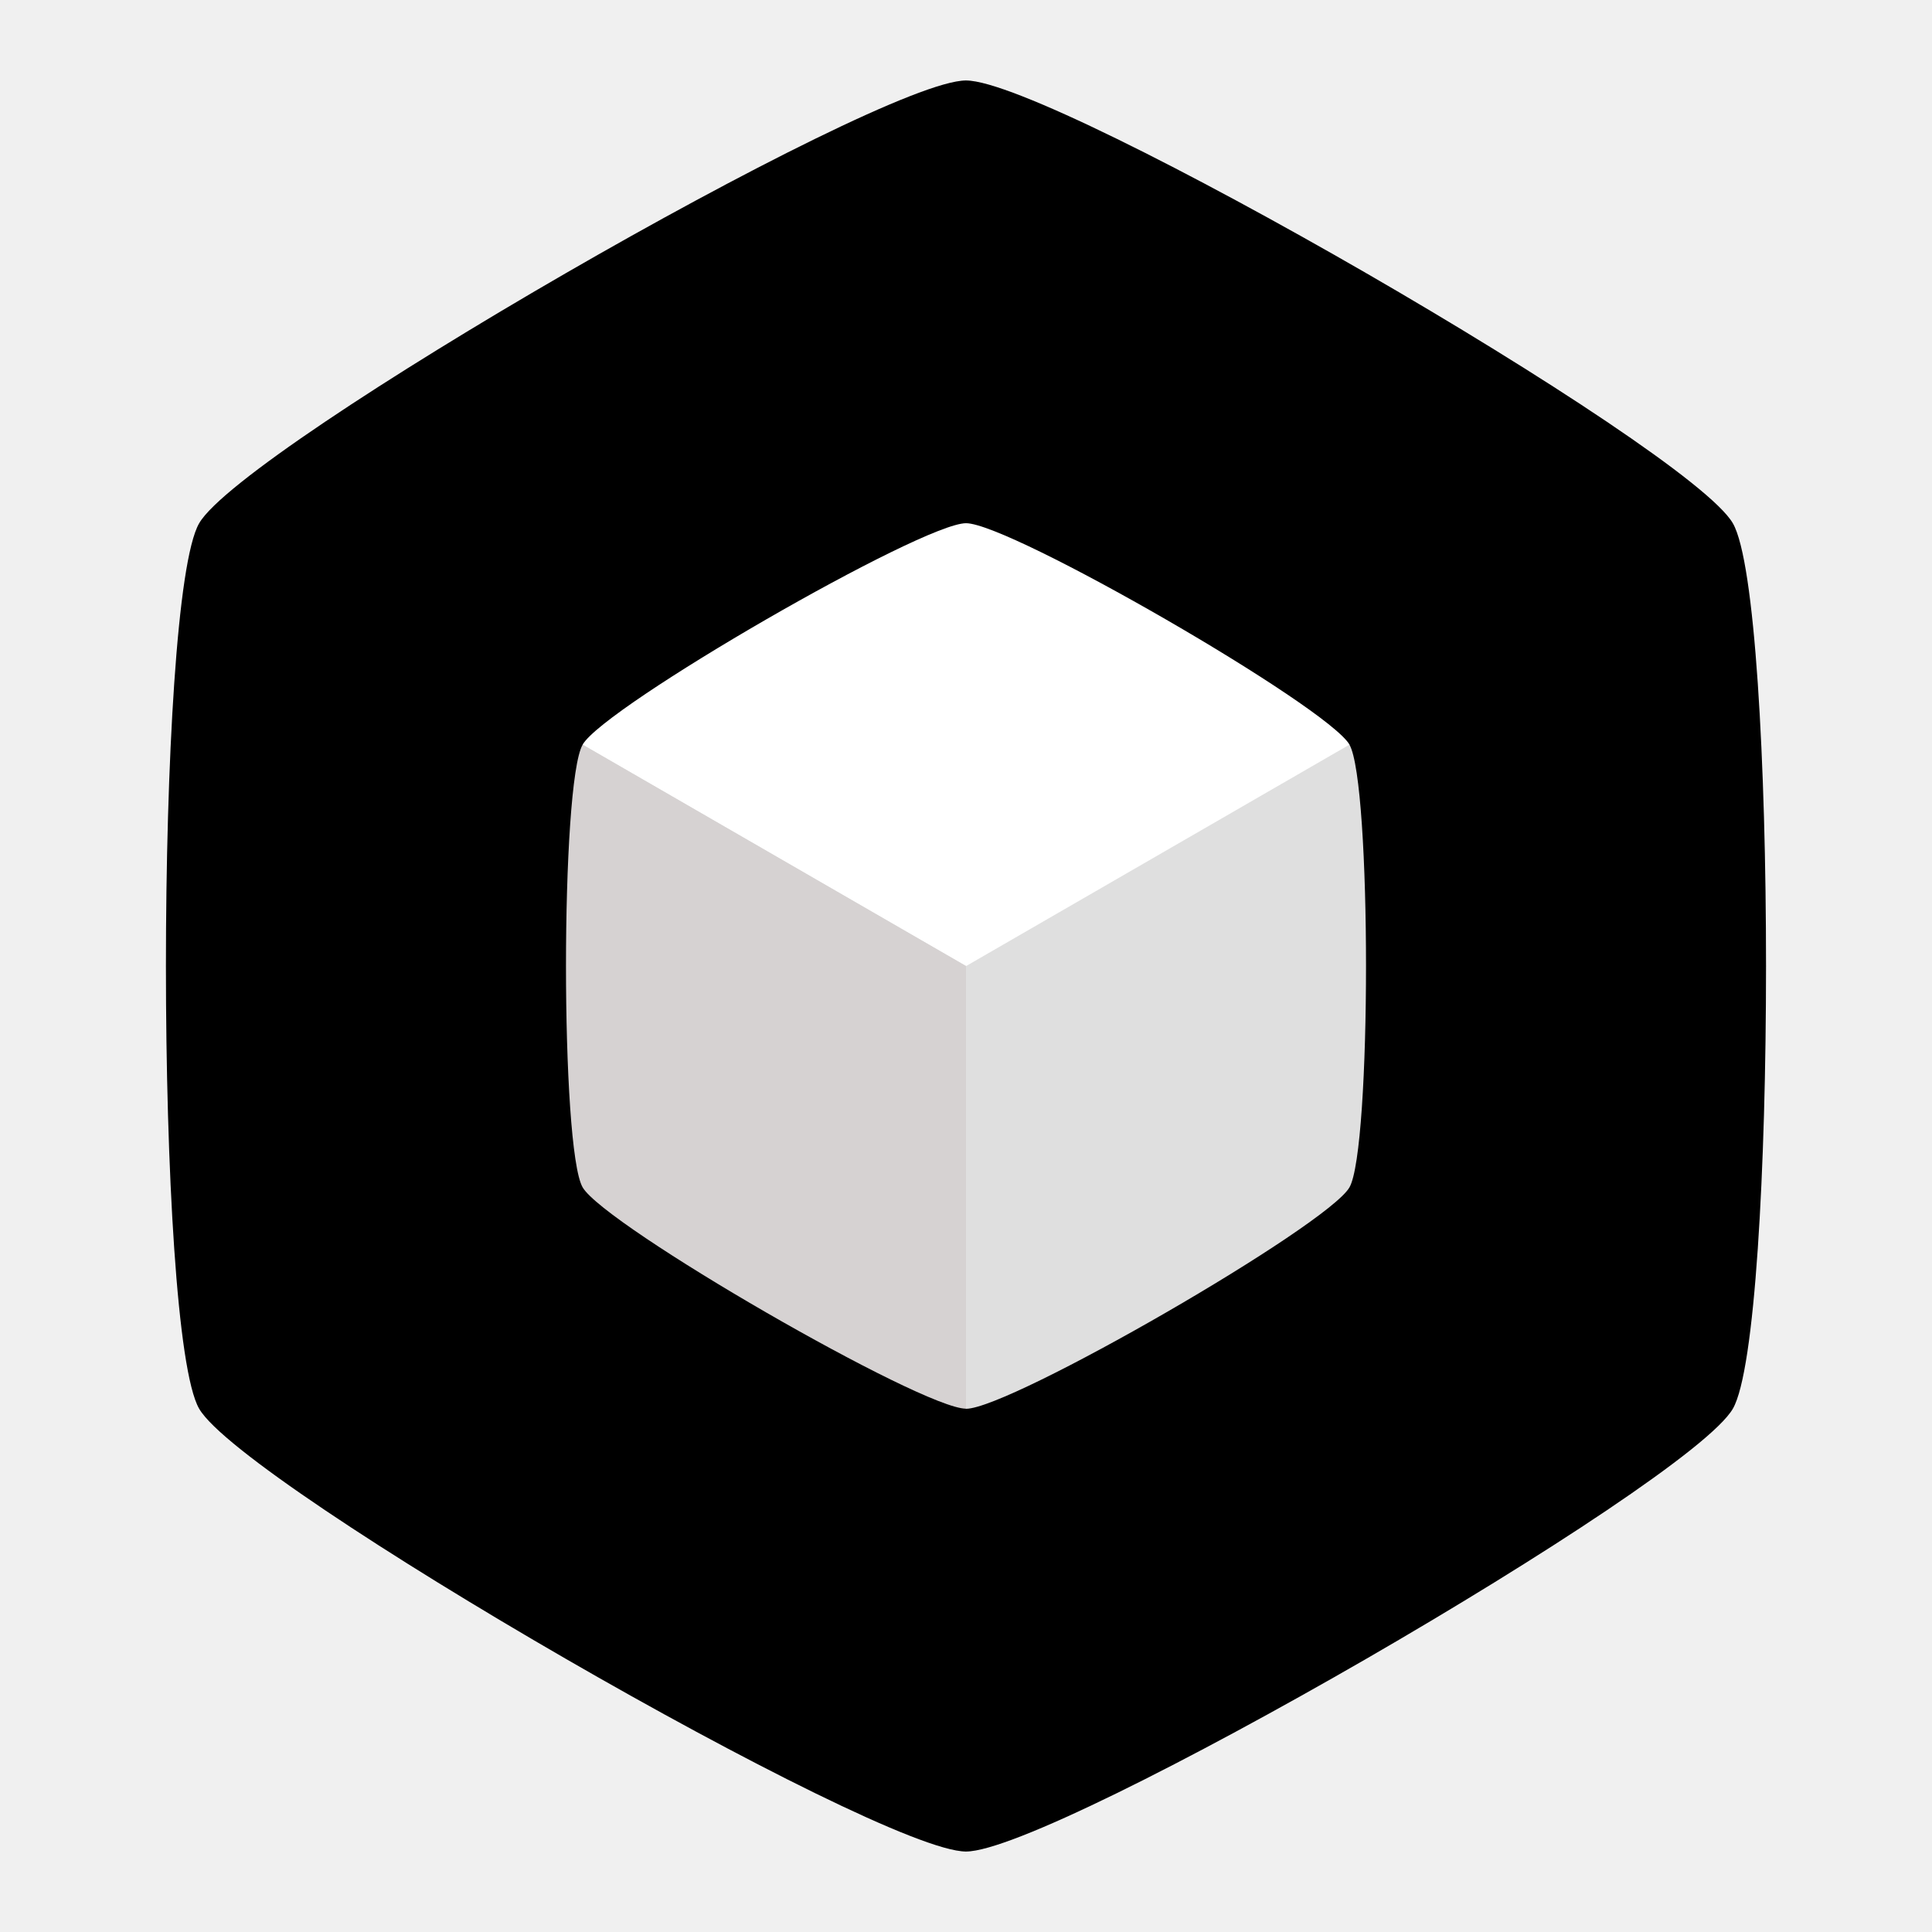
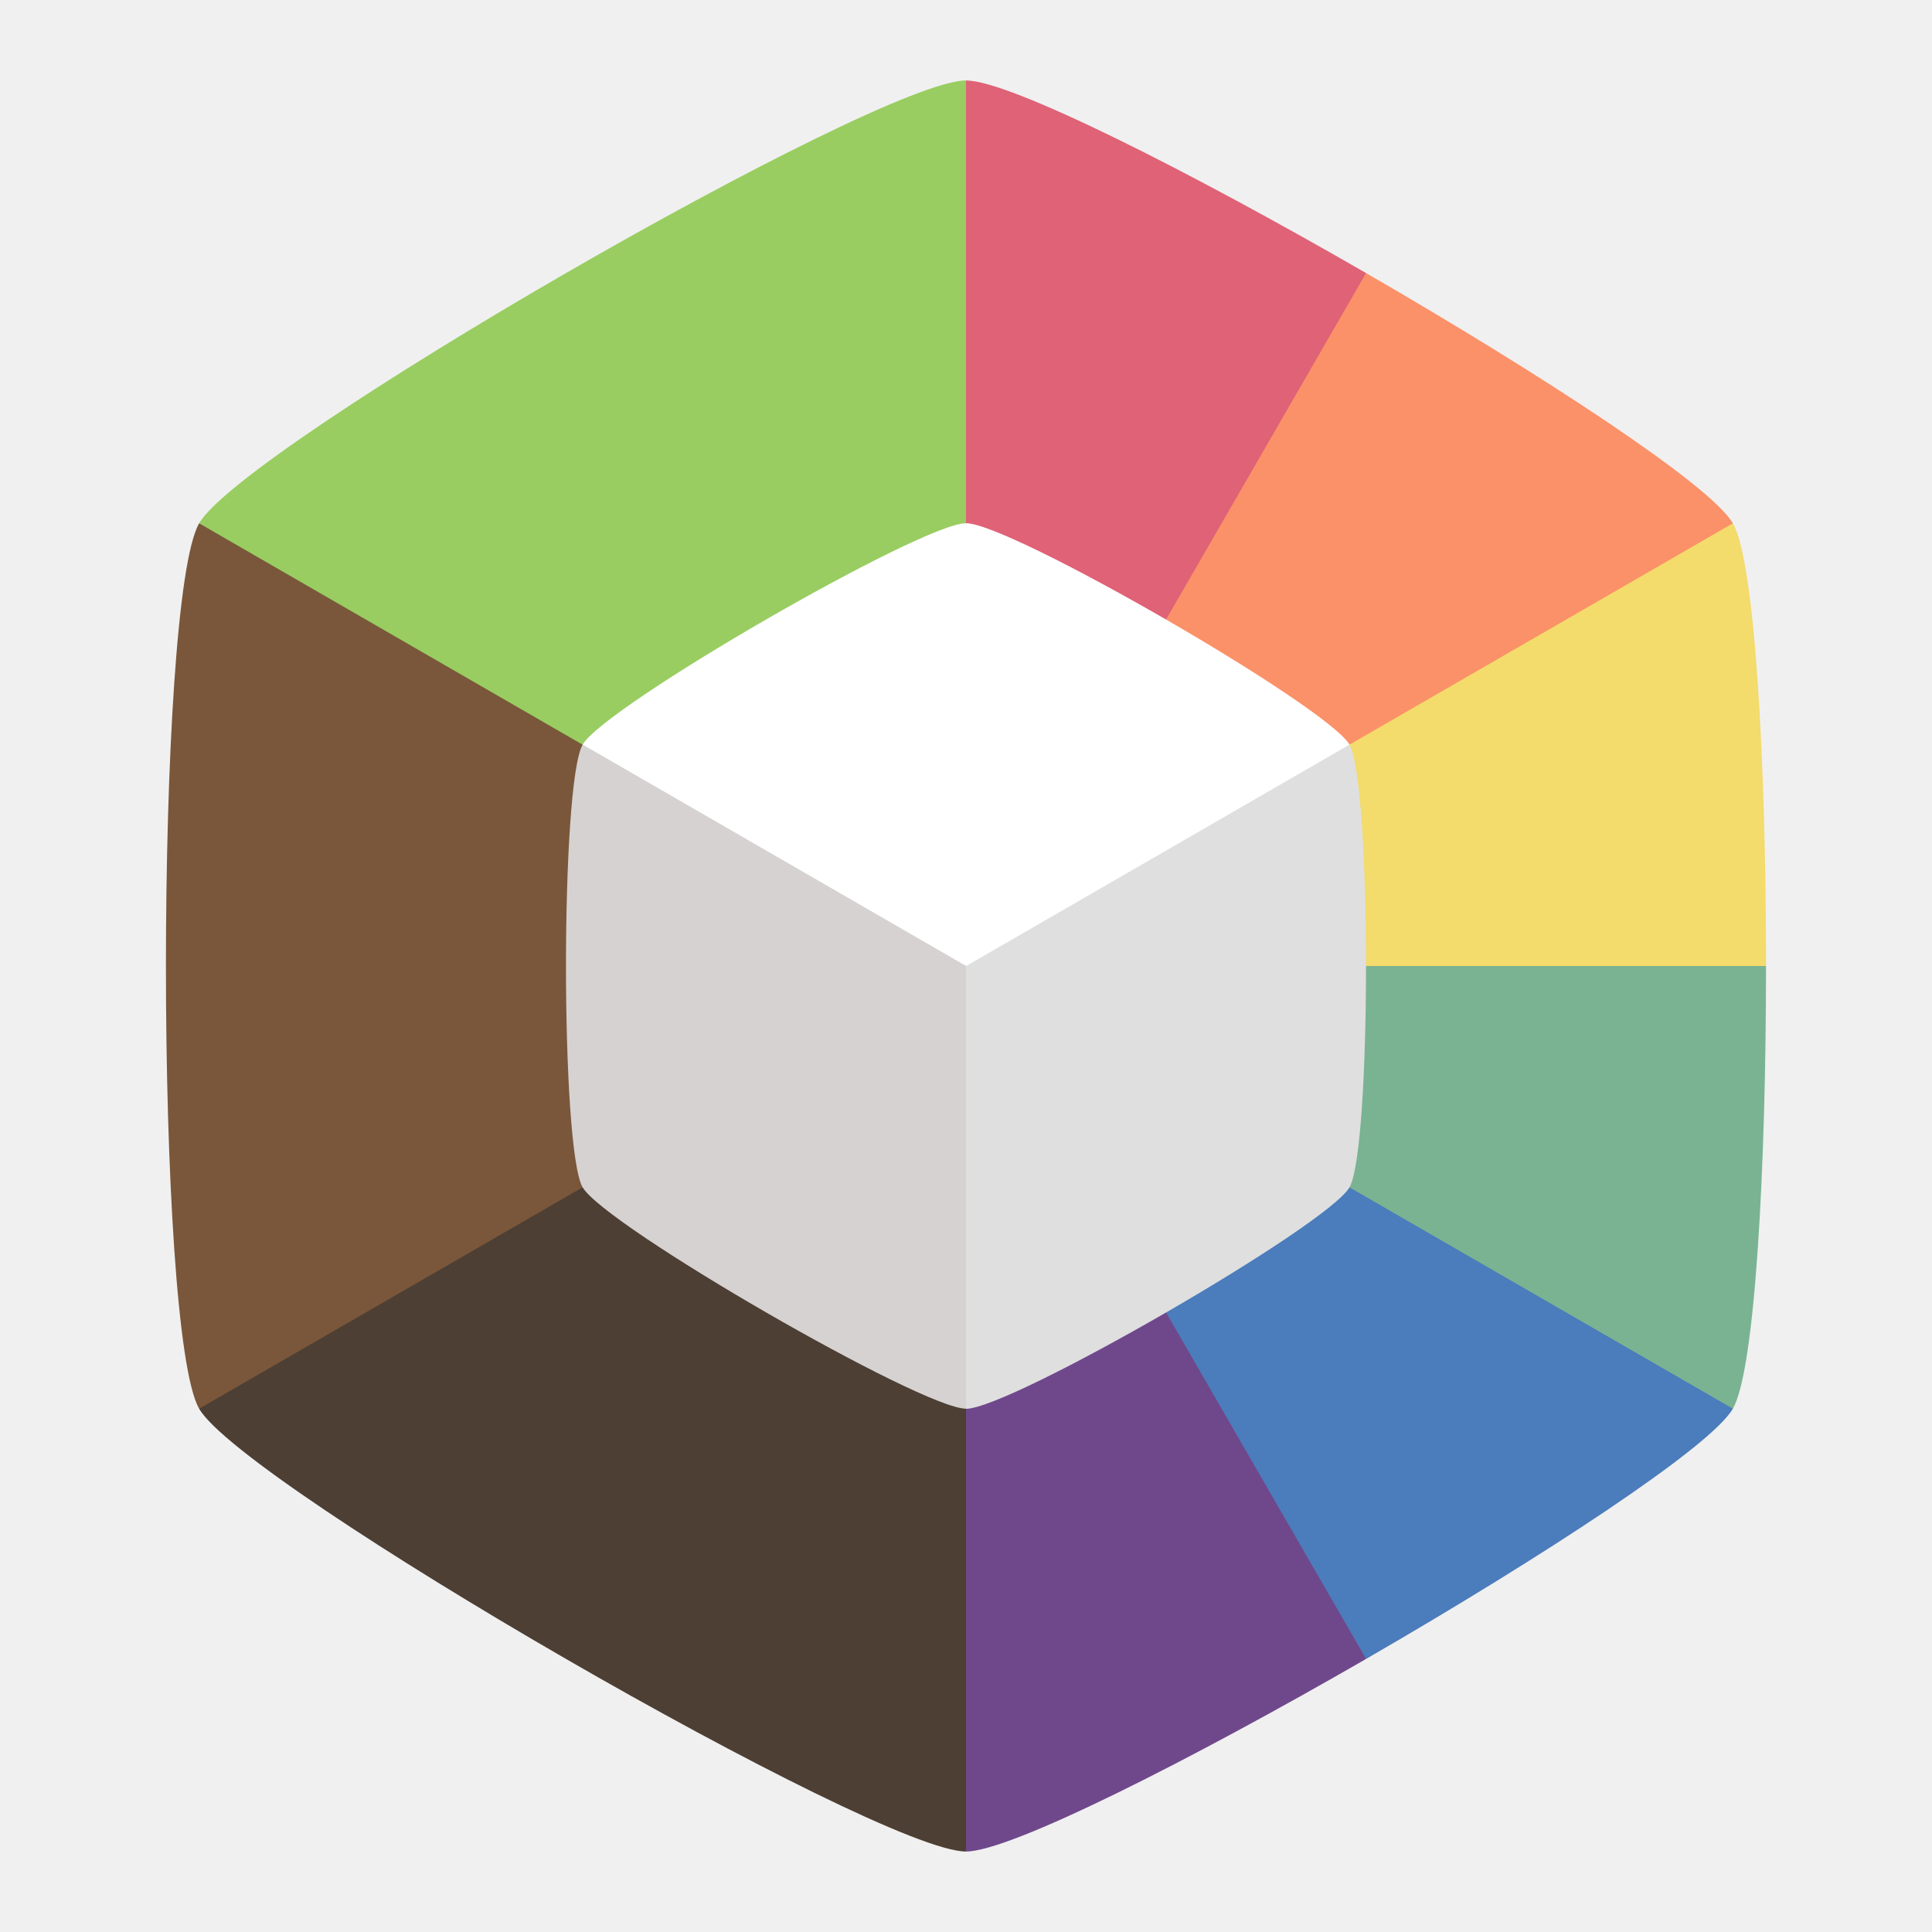
<svg xmlns="http://www.w3.org/2000/svg" width="48" height="48" viewBox="0 0 12.7 12.7" version="1.1" id="svg3606">
  <defs id="defs3603" />
  <g id="layer1">
    <g id="g531" transform="matrix(0.1353646,0,0,0.1353646,15.30158,0.5291666)" />
    <g id="g397">
-       <path style="fill:#000000;fill-opacity:1;stroke-width:0.265" d="M 6.35,6.35 Z" id="path7899" />
-       <path id="path3228" style="fill:#000000;fill-opacity:1;stroke-width:0.265" d="M 6.35 0.529 L 3.829 4.895 L 6.35 6.35 L 8.87 4.895 L 8.98 1.795 C 7.829 1.131 6.641 0.529 6.35 0.529 z " />
-       <path id="path2659" style="fill:#000000;fill-opacity:1;stroke-width:0.265" d="M 8.98 1.795 L 6.35 6.35 L 8.87 7.805 L 11.391 3.44 C 11.246 3.188 10.131 2.46 8.98 1.795 z " />
-       <path id="path2708" style="fill:#000000;fill-opacity:1;stroke-width:0.265" d="M 11.391 3.44 L 6.35 6.35 L 8.87 7.805 L 11.609 6.35 C 11.609 5.021 11.537 3.692 11.391 3.44 z " />
-       <path id="path1737" style="fill:#000000;fill-opacity:1;stroke-width:0.265" d="M 6.35 6.35 L 6.35 9.26 L 11.391 9.26 C 11.537 9.008 11.609 7.679 11.609 6.35 L 6.35 6.35 z " />
-       <path id="path2937" style="fill:#000000;fill-opacity:1;stroke-width:0.265" d="M 6.35 6.35 L 6.35 9.26 L 8.98 10.905 C 10.131 10.24 11.246 9.512 11.391 9.26 L 6.35 6.35 z " />
-       <path id="path3117" style="fill:#000000;fill-opacity:1;stroke-width:0.265" d="M 6.35 6.35 L 3.829 7.805 L 6.35 12.171 C 6.641 12.171 7.829 11.569 8.98 10.905 L 6.35 6.35 z " />
-       <path id="path2010" style="fill:#000000;fill-opacity:1;stroke-width:0.265" d="M 3.829 4.895 L 1.309 9.26 C 1.6 9.765 5.768 12.171 6.35 12.171 L 6.35 6.35 L 3.829 4.895 z " />
-       <path id="path1744" style="fill:#000000;fill-opacity:1;stroke-width:0.265" d="M 1.309 3.44 C 1.018 3.944 1.018 8.756 1.309 9.26 L 6.35 6.35 L 6.35 3.44 L 1.309 3.44 z " />
-       <path id="path1739" style="fill:#000000;fill-opacity:1;stroke-width:0.265" d="M 6.35 0.529 C 5.768 0.529 1.6 2.935 1.309 3.44 L 6.35 6.35 L 6.35 0.529 z " />
+       <path style="fill:#99cd61;fill-opacity:1;stroke-width:0.265" d="M 6.35,6.35 Z" id="path7899" />
+       <path id="path3228" style="fill:#df6277;fill-opacity:1;stroke-width:0.265" d="M 6.35 0.529 L 3.829 4.895 L 6.35 6.35 L 8.87 4.895 L 8.98 1.795 C 7.829 1.131 6.641 0.529 6.35 0.529 z " />
+       <path id="path2659" style="fill:#fb9168;fill-opacity:1;stroke-width:0.265" d="M 8.98 1.795 L 6.35 6.35 L 8.87 7.805 L 11.391 3.44 C 11.246 3.188 10.131 2.46 8.98 1.795 z " />
+       <path id="path2708" style="fill:#f3db6c;fill-opacity:1;stroke-width:0.265" d="M 11.391 3.44 L 6.35 6.35 L 8.87 7.805 L 11.609 6.35 C 11.609 5.021 11.537 3.692 11.391 3.44 z " />
+       <path id="path1737" style="fill:#7ab392;fill-opacity:1;stroke-width:0.265" d="M 6.35 6.35 L 6.35 9.26 L 11.391 9.26 C 11.537 9.008 11.609 7.679 11.609 6.35 L 6.35 6.35 z " />
+       <path id="path2937" style="fill:#4b7cbc;fill-opacity:1;stroke-width:0.265" d="M 6.35 6.35 L 6.35 9.26 L 8.98 10.905 C 10.131 10.24 11.246 9.512 11.391 9.26 L 6.35 6.35 z " />
+       <path id="path3117" style="fill:#6f488c;fill-opacity:1;stroke-width:0.265" d="M 6.35 6.35 L 3.829 7.805 L 6.35 12.171 C 6.641 12.171 7.829 11.569 8.98 10.905 L 6.35 6.35 z " />
+       <path id="path2010" style="fill:#4d3f33;fill-opacity:1;stroke-width:0.265" d="M 3.829 4.895 L 1.309 9.26 C 1.6 9.765 5.768 12.171 6.35 12.171 L 6.35 6.35 L 3.829 4.895 z " />
+       <path id="path1744" style="fill:#7a573b;fill-opacity:1;stroke-width:0.265" d="M 1.309 3.44 C 1.018 3.944 1.018 8.756 1.309 9.26 L 6.35 6.35 L 6.35 3.44 L 1.309 3.44 z " />
+       <path id="path1739" style="fill:#99cd61;fill-opacity:1;stroke-width:0.265" d="M 6.35 0.529 C 5.768 0.529 1.6 2.935 1.309 3.44 L 6.35 6.35 L 6.35 0.529 z " />
      <g id="g379">
        <g id="g1657" transform="matrix(0.8799999,0,0,0.8799999,-10.90649,-1.242093)">
          <g id="g7651" transform="translate(13.25996,2.277589)">
            <path id="path6659" style="fill:#ffffff;stroke-width:0.265" d="m 6.35,2.939 c -0.341,0 -2.783,1.41 -2.953,1.705 L 6.35,9.76 9.304,4.645 C 9.133,4.349 6.691,2.939 6.35,2.939 Z" transform="matrix(0.9697482,0,0,0.9697482,0.1920988,0.1920979)" />
          </g>
          <path id="path461" style="fill:#dfdfdf;fill-opacity:1;stroke-width:0.265" d="m 16.746,6.974 2.864,4.961 c 0.331,0 2.699,-1.367 2.864,-1.654 0.165,-0.286 0.165,-3.021 0,-3.307 l -2.864,1.654 z" />
        </g>
        <path id="path5065" style="fill:#d6d2d2;fill-opacity:1;stroke-width:0.265" d="m 3.83,4.895 c -0.146,0.252 -0.146,2.658 0,2.91 0.146,0.252 2.229,1.455 2.52,1.455 V 6.35 Z" />
      </g>
    </g>
  </g>
</svg>
